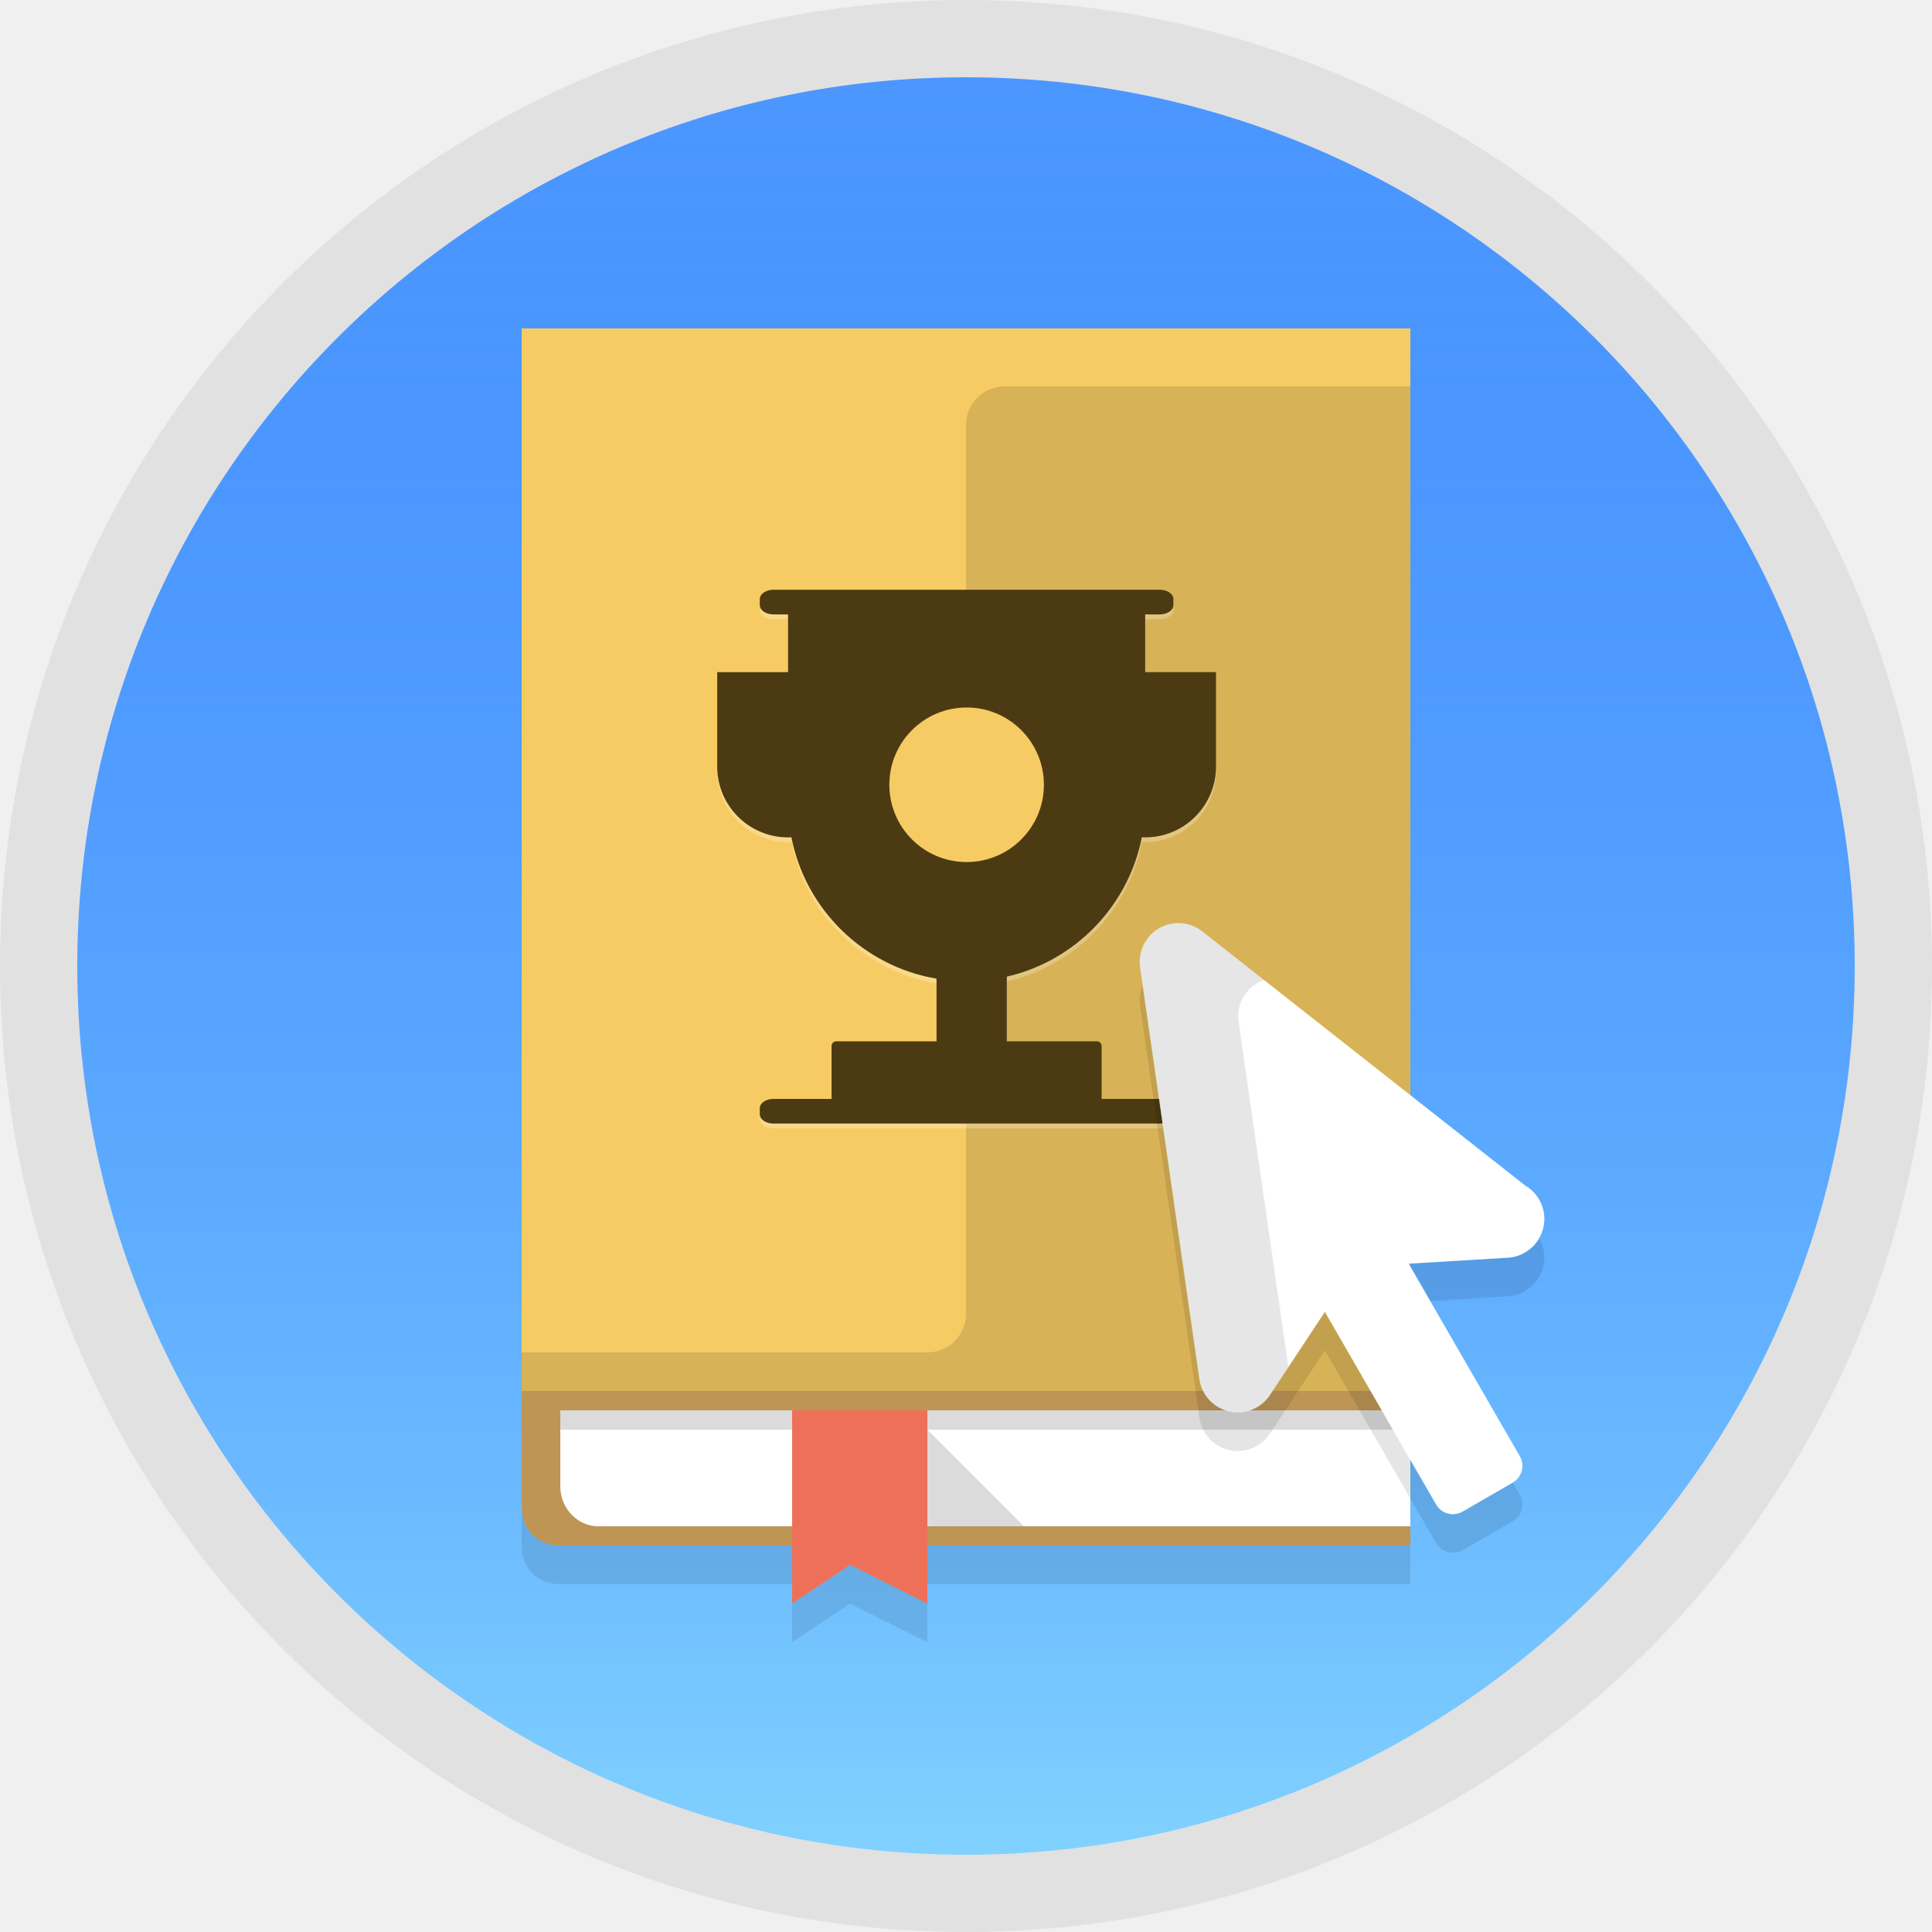
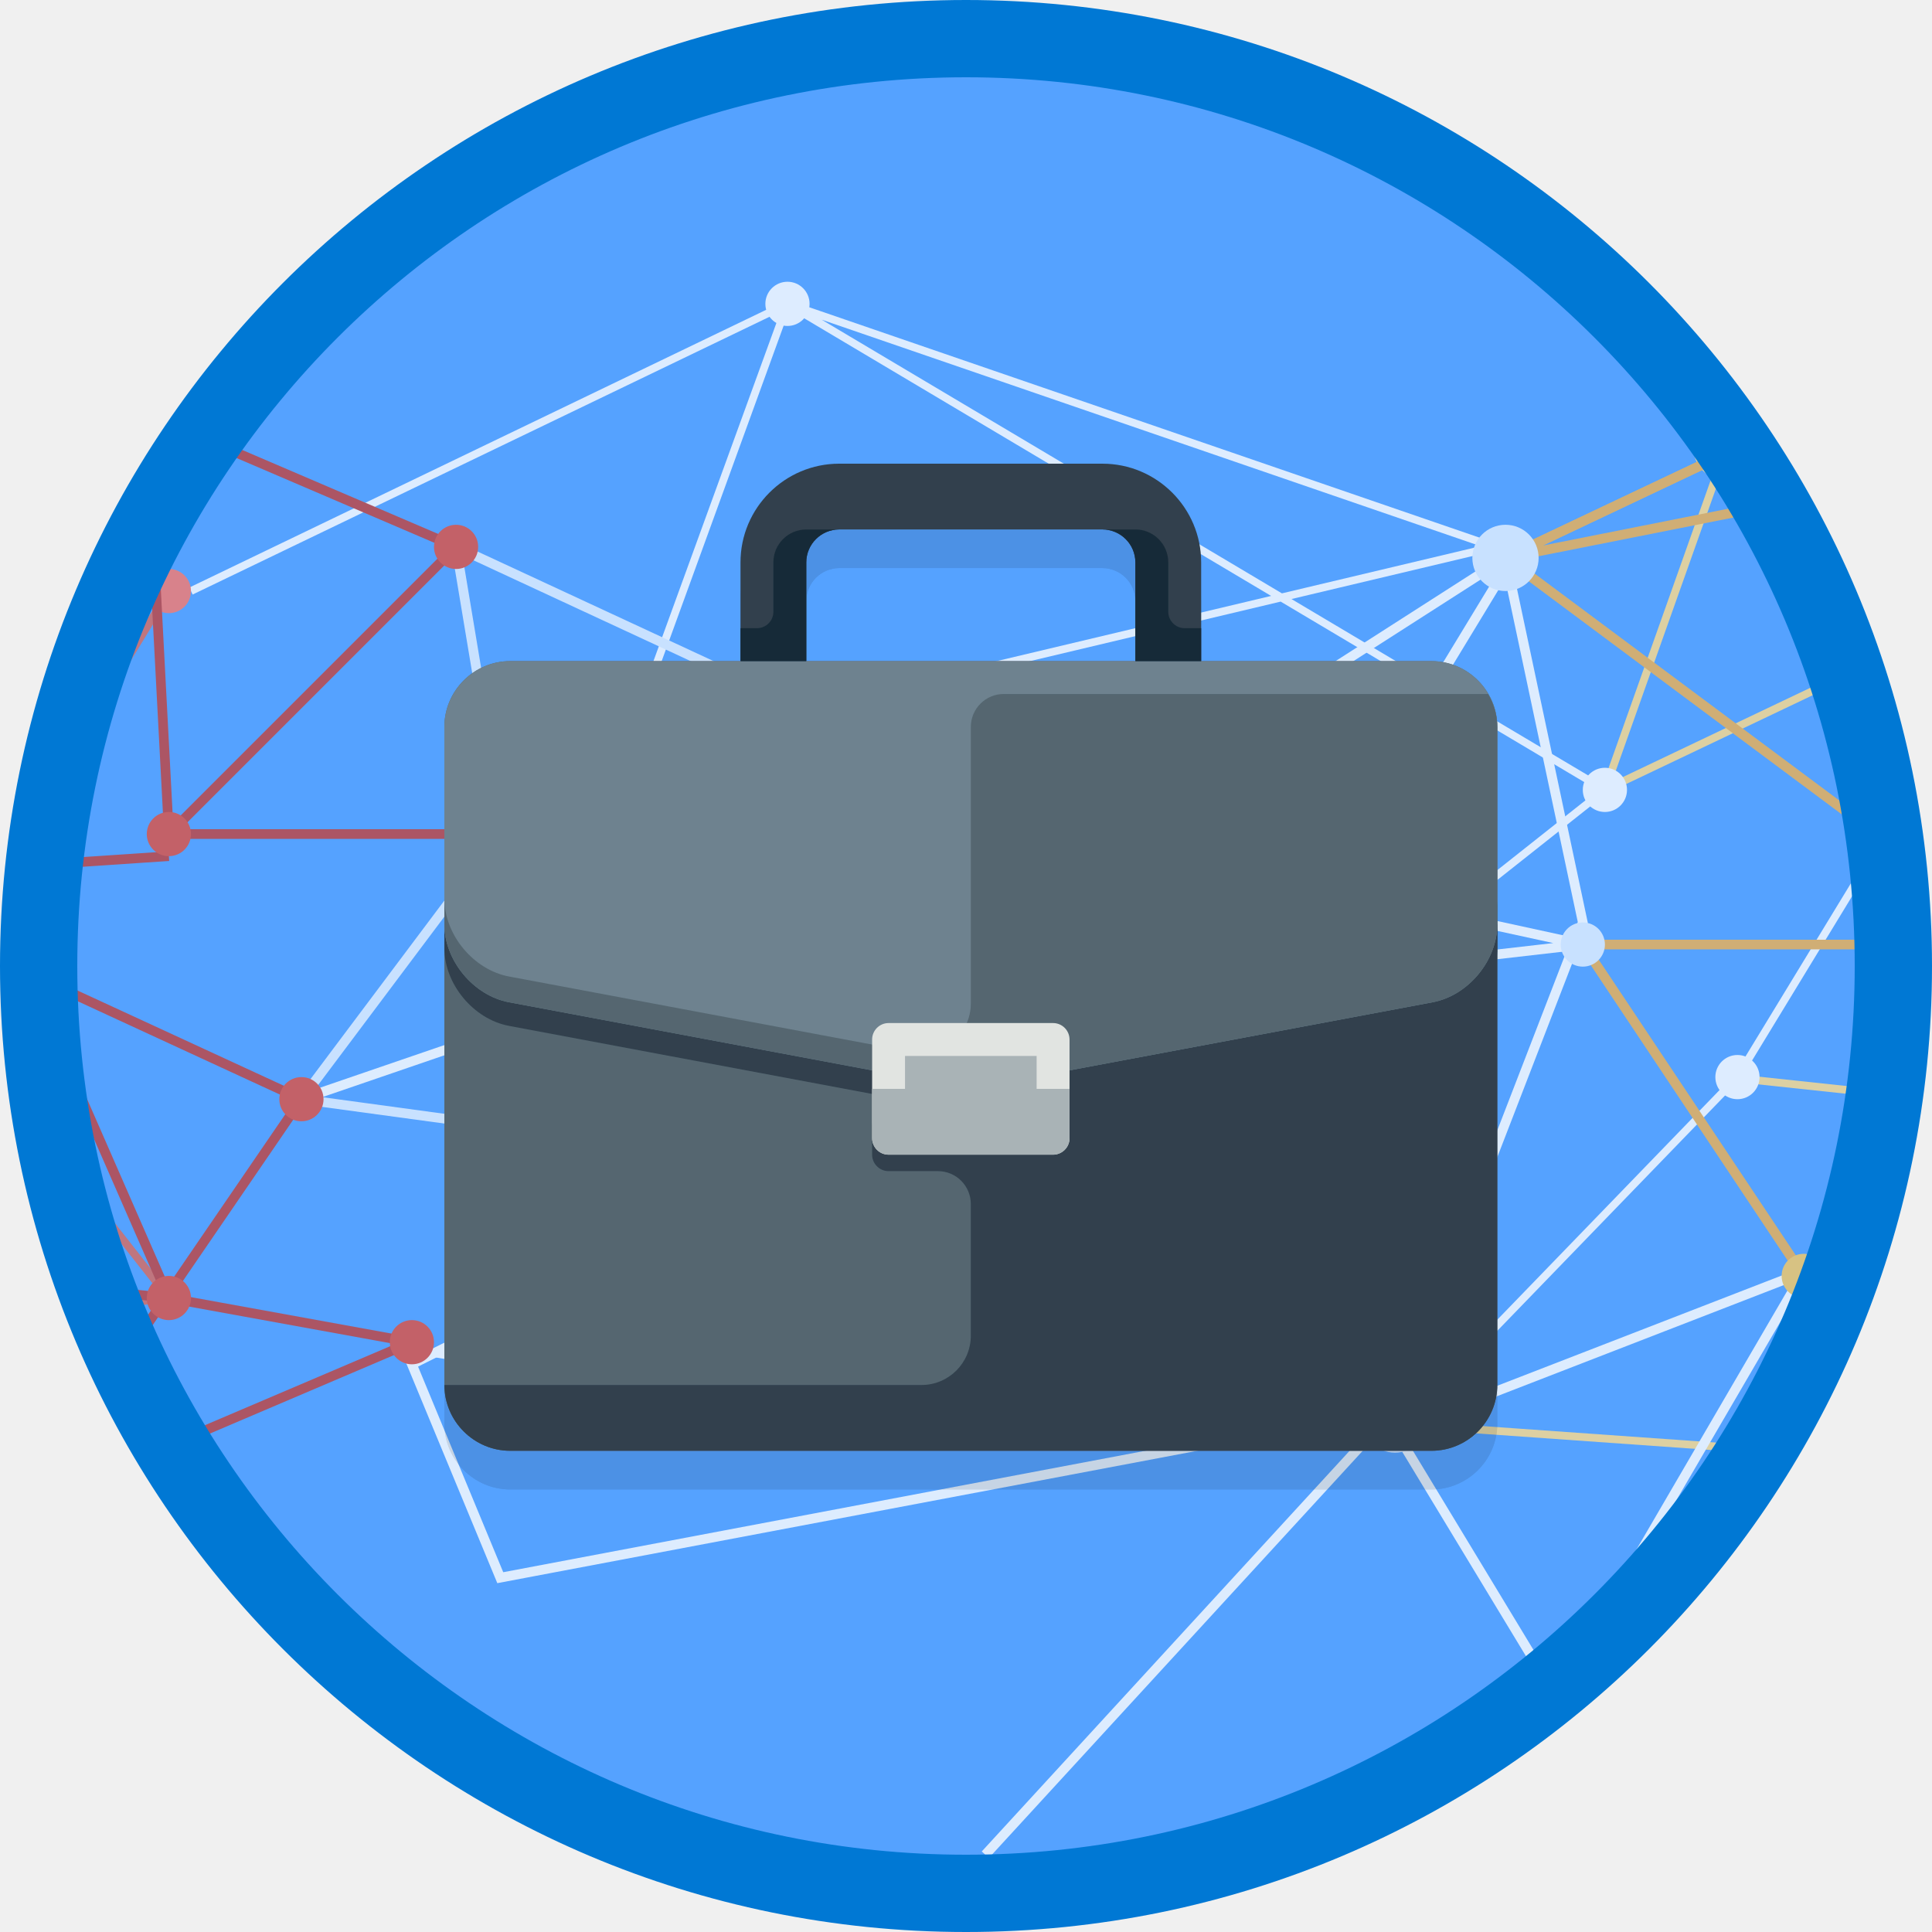
<svg xmlns="http://www.w3.org/2000/svg" xmlns:xlink="http://www.w3.org/1999/xlink" width="100px" height="100px" viewBox="0 0 100 100" version="1.1">
  <defs>
-     <linearGradient x1="50%" y1="100%" x2="50%" y2="3.061617e-15%" id="linearGradient-1">
-       <stop stop-color="#FFFFFF" stop-opacity="0.738" offset="0%" />
-       <stop stop-color="#000000" stop-opacity="0.151" offset="100%" />
-     </linearGradient>
-     <rect id="path-2" x="0" y="0" width="96" height="96" rx="48" />
-     <filter x="-8.3%" y="-5.9%" width="116.7%" height="111.8%" filterUnits="objectBoundingBox" id="filter-4">
+     <rect id="path-1" x="0" y="0" width="96" height="96" rx="48" />
+     <filter x="-7.3%" y="-7.7%" width="114.5%" height="115.4%" filterUnits="objectBoundingBox" id="filter-3">
      <feOffset dx="0" dy="2" in="SourceAlpha" result="shadowOffsetOuter1" />
-       <feColorMatrix values="0 0 0 0 0   0 0 0 0 0   0 0 0 0 0  0 0 0 0.096 0" type="matrix" in="shadowOffsetOuter1" result="shadowMatrixOuter1" />
+       <feColorMatrix values="0 0 0 0 0   0 0 0 0 0   0 0 0 0 0  0 0 0 0.101 0" type="matrix" in="shadowOffsetOuter1" result="shadowMatrixOuter1" />
      <feMerge>
        <feMergeNode in="shadowMatrixOuter1" />
        <feMergeNode in="SourceGraphic" />
      </feMerge>
    </filter>
-     <path d="M3.789,1.332 L3.034,1.332 C2.643,1.332 2.326,1.116 2.326,0.849 L2.326,0.816 L2.326,0.539 C2.326,0.272 2.643,0.056 3.034,0.056 L22.511,0.056 L23.03,0.056 C23.42,0.056 23.736,0.272 23.736,0.539 L23.736,0.849 C23.736,1.116 23.42,1.332 23.03,1.332 L22.275,1.332 L22.275,4.319 L25.941,4.319 L25.941,9.208 C25.941,11.232 24.3,12.873 22.275,12.873 C22.217,12.873 22.158,12.872 22.101,12.869 C21.398,16.438 18.641,19.269 15.113,20.081 L15.113,23.428 L19.776,23.428 C19.911,23.428 20.022,23.538 20.022,23.675 L20.022,26.409 L22.511,26.409 L23.03,26.409 C23.42,26.409 23.736,26.626 23.736,26.893 L23.736,27.202 C23.736,27.47 23.42,27.686 23.03,27.686 L3.034,27.686 C2.643,27.686 2.326,27.47 2.326,27.202 L2.326,27.17 L2.326,26.893 C2.326,26.626 2.643,26.409 3.034,26.409 L6.041,26.409 L6.041,23.675 C6.041,23.538 6.152,23.428 6.288,23.428 L11.474,23.428 L11.474,20.185 C7.696,19.544 4.7,16.613 3.963,12.869 C3.905,12.872 3.847,12.873 3.789,12.873 C1.764,12.873 0.122,11.232 0.122,9.208 L0.122,4.319 L3.789,4.319 L3.789,1.332 Z" id="path-5" />
-     <filter x="-0.5%" y="-0.5%" width="101.0%" height="101.8%" filterUnits="objectBoundingBox" id="filter-6">
-       <feOffset dx="0" dy="0.25" in="SourceAlpha" result="shadowOffsetOuter1" />
-       <feColorMatrix values="0 0 0 0 1   0 0 0 0 1   0 0 0 0 1  0 0 0 0.249 0" type="matrix" in="shadowOffsetOuter1" />
-     </filter>
-     <filter x="-13.3%" y="-11.1%" width="126.7%" height="122.2%" filterUnits="objectBoundingBox" id="filter-7">
-       <feOffset dx="0" dy="2" in="SourceAlpha" result="shadowOffsetOuter1" />
-       <feColorMatrix values="0 0 0 0 0   0 0 0 0 0   0 0 0 0 0  0 0 0 0.103 0" type="matrix" in="shadowOffsetOuter1" result="shadowMatrixOuter1" />
-       <feMerge>
-         <feMergeNode in="shadowMatrixOuter1" />
-         <feMergeNode in="SourceGraphic" />
-       </feMerge>
-     </filter>
-     <path d="M24.748,24.446 L16.847,4.693 C16.544,3.934 15.807,3.436 14.99,3.436 C14.173,3.436 13.436,3.934 13.133,4.693 L5.133,24.693 C4.825,25.464 5.025,26.345 5.635,26.908 C6.248,27.471 7.141,27.595 7.884,27.225 L14.99,23.672 L22.095,27.225 C22.38,27.367 22.685,27.436 22.99,27.436 C22.997,27.435 23.004,27.435 23.009,27.436 C24.115,27.436 25.009,26.54 25.009,25.436 C25.009,25.076 24.915,24.738 24.748,24.446" id="path-8" />
-     <filter x="-12.5%" y="-10.4%" width="125.0%" height="120.8%" filterUnits="objectBoundingBox" id="filter-9">
-       <feOffset dx="3" dy="5" in="SourceAlpha" result="shadowOffsetInner1" />
-       <feComposite in="shadowOffsetInner1" in2="SourceAlpha" operator="arithmetic" k2="-1" k3="1" result="shadowInnerInner1" />
-       <feColorMatrix values="0 0 0 0 0   0 0 0 0 0   0 0 0 0 0  0 0 0 0.098 0" type="matrix" in="shadowInnerInner1" />
-     </filter>
  </defs>
  <g id="Badges" stroke="none" stroke-width="1" fill="none" fill-rule="evenodd">
-     <g id="Special-Badges" transform="translate(-50, -860)">
-       <g id="Special-Badges/generic-badge" transform="translate(50, 860)">
+     <g id="Define-an-AI-strategy-to-create-business-value" transform="translate(-50, -460)">
+       <g id="Define-an-AI-strategy-to-create-business-value/tranform-business-processes-in-financial-services-with-ai" transform="translate(50, 460)">
        <g id="Mask" transform="translate(2, 2)">
-           <mask id="mask-3" fill="white">
-             <use xlink:href="#path-2" />
+           <mask id="mask-2" fill="white">
+             <use xlink:href="#path-1" />
          </mask>
-           <g id="BG">
-             <use fill="#55A2FF" xlink:href="#path-2" />
-             <use fill-opacity="0.75" fill="url(#linearGradient-1)" style="mix-blend-mode: overlay;" xlink:href="#path-2" />
-           </g>
-           <g id="Book-1" filter="url(#filter-4)" mask="url(#mask-3)">
-             <g transform="translate(24, 14)" id="Book">
-               <g transform="translate(0.167481, 0.387536)">
-                 <path d="M0.833,55.612 L0.833,61.612 C0.84,62.807 1.671,63.615 2.833,63.612 L46.833,63.612 L46.833,55.612 L0.833,55.612 Z" id="Shape" fill="#BE9555" fill-rule="nonzero" />
-                 <path d="M2.833,56.612 L2.833,60.612 C2.867,61.718 3.753,62.615 4.788,62.612 L46.833,62.612 L46.833,56.612 L2.833,56.612 Z" id="Shape" fill="#FFFFFF" fill-rule="nonzero" />
-                 <polygon id="Shape" fill="#4F4D52" fill-rule="nonzero" opacity="0.2" points="2.833 56.612 2.833 57.612 46.833 57.612 46.833 56.612" />
-                 <polygon id="Shape" fill="#4F4D52" fill-rule="nonzero" opacity="0.2" points="20.833 56.612 26.833 62.612 20.833 62.612" />
-                 <polygon id="Shape" fill="#EF6F59" fill-rule="nonzero" points="21.833 66.612 17.833 64.612 14.833 66.612 14.833 56.612 21.833 56.612" />
-                 <polygon id="Shape" fill="#F7CB64" fill-rule="nonzero" points="46.833 55.612 0.833 55.612 0.833 0.612 46.833 0.612" />
-                 <path d="M23.833,51.612 C23.833,52.716 22.938,53.612 21.833,53.612 L0.833,53.612 L0.833,55.612 L46.833,55.612 L46.833,3.612 L25.833,3.612 C24.727,3.612 23.833,4.507 23.833,5.612 L23.833,51.612 Z" id="Fill-361" fill-opacity="0.127" fill="#000000" />
+           <use id="BG" fill="#55A2FF" xlink:href="#path-1" />
+           <g id="AI---network" opacity="0.8" mask="url(#mask-2)">
+             <g transform="translate(-39, -8)">
+               <g id="yellow-under" stroke="none" stroke-width="1" fill="none" fill-rule="evenodd" transform="translate(110.0637, 0)">
+                 <circle id="Oval" fill="#F9D788" cx="16.295" cy="29.16" r="1.715" />
+                 <circle id="Oval" fill="#F9D788" cx="20.297" cy="81.19" r="1.144" />
+                 <polyline id="Path-184" stroke="#FFDC8B" stroke-width="0.4" points="14.58 86.907 20.297 81.19 2.25347004e-15 79.754" />
+                 <polyline id="Path-185" stroke="#FFDC8B" stroke-width="0.4" points="50.029 85.764 59.177 66.324 16.295 61.75" />
+                 <polyline id="Path-187" stroke="#FFDC8B" stroke-width="0.4" points="15.723 28.588 22.584 1.144 32.876 35.449 16.295 29.16 10.006 46.884 34.02 35.449" />
+                 <path d="M108.887,24.014 L22.584,1.144" id="Path-188" stroke="#FFDC8B" stroke-width="0.4" />
+                 <polyline id="Path-191" stroke="#FFDC8B" stroke-width="0.4" points="50.601 85.764 21.441 81.19 59.177 66.324" />
              </g>
+               <g id="green-under" stroke="none" stroke-width="1" fill="none" fill-rule="evenodd" transform="translate(46.88426, 20.58333)">
+                 <polyline id="Path-181" stroke="#FFFFFF" stroke-width="0.4" points="0 16.009 30.875 1.144 73.185 26.301 45.741 48.028 37.164 37.736 45.741 28.588 21.727 24.586 67.468 13.722 30.875 1.144 21.727 26.301" />
+                 <polyline id="Path-182" stroke="#FFFFFF" stroke-width="0.4" points="12.579 55.461 32.019 58.696 45.741 48.028" />
+                 <polyline id="Path-183" stroke="#FFFFFF" stroke-width="0.4" points="62.894 58.891 80.046 41.167 96.056 14.866" />
+                 <circle id="Oval" fill="#A1D978" cx="21.727" cy="25.157" r="1.144" />
+                 <circle id="Oval" fill="#A1D978" cx="45.741" cy="48.028" r="1.144" />
+                 <circle id="Oval" fill="#FFFFFF" cx="64.609" cy="33.734" r="1.715" />
+                 <circle id="Oval" fill="#FFFFFF" cx="73.185" cy="26.301" r="1.144" />
+                 <circle id="Oval" fill="#FFFFFF" cx="80.046" cy="41.167" r="1.144" />
+                 <circle id="Oval" fill="#FFFFFF" cx="32.019" cy="58.319" r="1.144" />
+                 <circle id="Oval" fill="#FFFFFF" cx="30.875" cy="1.144" r="1.144" />
+               </g>
+               <g id="red-under-" stroke="none" stroke-width="1" fill="none" fill-rule="evenodd" transform="translate(0, 18.2963)">
+                 <polyline id="Path-177" stroke="#D96B5F" stroke-width="0.4" points="0 53.551 16.581 57.748 2.287 34.306 33.203 38.722 33.162 38.88 45.741 18.296 0 1.123" />
+                 <polyline id="Path-180" stroke="#D96B5F" stroke-width="0.4" points="16.581 57.176 33.162 38.88 45.741 54.889 16.581 58.319" />
+                 <circle id="Oval" fill="#F97B6E" cx="45.741" cy="18.296" r="1.144" />
+               </g>
+               <polyline id="Path-151" stroke="#C2423D" stroke-width="0.5" fill="none" points="24.014 70.898 37.736 56.032 28.588 51.458 22.87 41.167 44.597 27.444 45.741 49.171" />
+               <polygon id="Path-152" stroke="#C2423D" stroke-width="0.5" fill="none" points="37.736 84.62 52.602 62.894 37.736 56.032 24.014 70.898" />
+               <polyline id="Path-153" stroke="#C2423D" stroke-width="0.5" fill="none" points="29.731 87.661 58.319 75.472 45.741 73.185 24.014 70.898 38.308 56.032" />
+               <path d="M37.736,54.889 L45.741,73.185" id="Path-154" stroke="#C2423D" stroke-width="0.5" fill="none" />
+               <path d="M28.588,51.458 L44.597,27.444" id="Path-155" stroke="#C2423D" stroke-width="0.5" fill="none" />
+               <path d="M45.741,50.315 L28.588,51.458" id="Path-156" stroke="#C2423D" stroke-width="0.5" fill="none" />
+               <path d="M60.606,34.306 L44.597,27.444" id="Path-158" stroke="#C2423D" stroke-width="0.5" fill="none" />
+               <polyline id="Path-159" stroke="#C2423D" stroke-width="0.5" fill="none" points="60.606 34.306 45.741 49.171 62.894 49.171" />
+               <polygon id="Path-160" stroke="#E5F1FF" stroke-width="0.5" fill="none" points="92.625 49.171 60.606 34.306 62.894 48.028" />
+               <polygon id="Path-161" stroke="#E5F1FF" stroke-width="0.5" fill="none" points="52.602 62.894 62.894 49.171 84.049 58.891 77.759 66.324" />
+               <polyline id="Path-162" stroke="#FFFFFE" stroke-width="0.5" fill="none" points="52.602 62.894 92.625 49.171 114.924 34.877 118.926 53.745 109.206 78.903 84.049 58.891 77.759 66.324" />
+               <polygon id="Path-163" stroke="#FFFFFE" stroke-width="0.5" fill="none" points="88 102 109.206 78.903 62.894 87.661 58.319 76.616 78.903 66.324 109.206 78.903" />
+               <polygon id="Path-164" stroke="#FFFFFE" stroke-width="0.5" fill="none" points="118.926 54.889 84.049 58.891 92.625 49.171" />
+               <path d="M114.924,35.449 L105.204,51.458" id="Path-165" stroke="#FFFFFE" stroke-width="0.5" fill="none" />
+               <polyline id="Path-166" stroke="#EFB252" stroke-width="0.5" fill="none" points="147.514 19.44 114.924 34.877 141.796 54.889 160.664 26.301" />
+               <polygon id="Path-167" stroke="#EFB252" stroke-width="0.5" fill="none" points="147.514 19.44 160.95 25.729 114.924 34.877 143.83 21.185" />
+               <polygon id="Path-168" stroke="#EFB252" stroke-width="0.5" fill="none" points="118.926 54.889 141.796 54.889 130.361 72.042" />
+               <polyline id="Path-169" stroke="#FFFFFE" stroke-width="0.5" fill="none" points="126.931 99.492 116.639 92.323 109.206 80.046 130.361 71.847 120.212 89.253 140.653 87.661" />
+               <polyline id="Path-170" stroke="#EFB252" stroke-width="0.5" fill="none" points="189.824 51.458 130.361 72.042 141.796 87.661" />
+               <circle id="Oval" stroke="none" fill="#DF5142" fill-rule="evenodd" cx="37.736" cy="56.032" r="1.144" />
+               <circle id="Oval" stroke="none" fill="#DF5142" fill-rule="evenodd" cx="45.741" cy="49.171" r="1.144" />
+               <circle id="Oval" stroke="none" fill="#DF5142" fill-rule="evenodd" cx="44.597" cy="27.444" r="1.144" />
+               <circle id="Oval" stroke="none" fill="#DF5142" fill-rule="evenodd" cx="45.741" cy="73.185" r="1.144" />
+               <circle id="Oval" stroke="none" fill="#DF5142" fill-rule="evenodd" cx="52.602" cy="62.894" r="1.144" />
+               <circle id="Oval" stroke="none" fill="#DF5142" fill-rule="evenodd" cx="60.606" cy="34.306" r="1.144" />
+               <circle id="Oval" stroke="none" fill="#DF5142" fill-rule="evenodd" cx="62.894" cy="48.028" r="2.287" />
+               <circle id="Oval" stroke="none" fill="#87BF5F" fill-rule="evenodd" cx="77.759" cy="66.324" r="1.144" />
+               <circle id="Oval" stroke="none" fill="#DF5142" fill-rule="evenodd" cx="37.736" cy="84.62" r="1.144" />
+               <circle id="Oval" stroke="none" fill="#DF5142" fill-rule="evenodd" cx="58.319" cy="75.472" r="1.144" />
+               <circle id="Oval" stroke="none" fill="#87BF5F" fill-rule="evenodd" cx="84.049" cy="58.891" r="1.715" />
+               <circle id="Oval" stroke="none" fill="#87BF5F" fill-rule="evenodd" cx="92.625" cy="49.171" r="1.144" />
+               <circle id="Oval" stroke="none" fill="#E5F1FF" fill-rule="evenodd" cx="105.204" cy="51.458" r="1.144" />
+               <circle id="Oval" stroke="none" fill="#E5F1FF" fill-rule="evenodd" cx="118.926" cy="54.889" r="1.144" />
+               <circle id="Oval" stroke="none" fill="#E5F1FF" fill-rule="evenodd" cx="109.206" cy="79.475" r="1.715" />
+               <circle id="Oval" stroke="none" fill="#F7CB64" fill-rule="evenodd" cx="130.361" cy="72.042" r="1.144" />
+               <circle id="Oval" stroke="none" fill="#E5F1FF" fill-rule="evenodd" cx="114.924" cy="34.877" r="1.715" />
            </g>
          </g>
-           <g id="Trophey" mask="url(#mask-3)">
-             <g transform="translate(35, 28.46969)">
-               <g id="Combined-Shape" fill="none">
-                 <use fill="black" fill-opacity="1" filter="url(#filter-6)" xlink:href="#path-5" />
-                 <use fill="#4C3B12" fill-rule="evenodd" xlink:href="#path-5" />
-               </g>
-               <circle id="Oval" fill="#F7CB64" fill-rule="evenodd" cx="13.032" cy="10.15" r="4" />
-             </g>
-           </g>
-           <g id="Group-8" filter="url(#filter-7)" mask="url(#mask-3)">
-             <g transform="translate(49, 41)">
-               <rect id="Rectangle" fill="#FFFFFF" fill-rule="evenodd" transform="translate(20, 24.09644) rotate(-30) translate(-20, -24.09644) " x="17.5" y="12.096" width="5" height="24" rx="1" />
-               <g id="Fill-188" fill="none" transform="translate(15, 15.43619) rotate(-30) translate(-15, -15.43619) ">
-                 <use fill="#FFFFFF" fill-rule="evenodd" xlink:href="#path-8" />
-                 <use fill="black" fill-opacity="1" filter="url(#filter-9)" xlink:href="#path-8" />
-               </g>
+           <g id="Group-13" filter="url(#filter-3)" mask="url(#mask-2)">
+             <g transform="translate(21, 22)">
+               <path d="M54.5,47.688 C54.5,49.561 52.967,51.094 51.094,51.094 L3.406,51.094 C1.533,51.094 0,49.561 0,47.688 L0,13.625 C0,11.752 1.533,10.219 3.406,10.219 L51.094,10.219 C52.967,10.219 54.5,11.752 54.5,13.625 L54.5,47.688" id="Fill-612" fill="#546670" />
+               <path d="M27.25,31.508 L27.25,34.914 L22.992,34.914 C22.524,34.914 22.141,34.531 22.141,34.062 L22.141,35.766 C22.141,36.234 22.524,36.617 22.992,36.617 L25.547,36.617 C26.488,36.617 27.25,37.379 27.25,38.32 L27.25,45.133 C27.25,46.544 26.106,47.688 24.695,47.688 L0,47.688 C0,49.561 1.533,51.094 3.406,51.094 L51.094,51.094 C52.967,51.094 54.5,49.561 54.5,47.688 L54.5,23.844 L27.25,31.508" id="Fill-613" fill="#30404D" />
+               <path d="M51.152,26.544 L30.598,30.397 C28.756,30.743 25.743,30.743 23.902,30.397 L3.348,26.544 C1.506,26.199 0,24.384 0,22.51 L0,25.065 C0,26.938 1.506,28.754 3.348,29.099 L23.902,32.952 C25.743,33.298 28.756,33.298 30.598,32.952 L51.152,29.099 C52.993,28.754 54.5,26.938 54.5,25.065 L54.5,22.51 C54.5,24.384 52.993,26.199 51.152,26.544" id="Fill-614" fill="#30404D" />
+               <path d="M54.5,23.844 C54.5,25.717 52.993,27.533 51.152,27.878 L30.598,31.732 C28.756,32.077 25.743,32.077 23.902,31.732 L3.348,27.878 C1.506,27.533 0,25.717 0,23.844 L0,13.625 C0,11.752 1.533,10.219 3.406,10.219 L51.094,10.219 C52.967,10.219 54.5,11.752 54.5,13.625 L54.5,23.844" id="Fill-615" fill="#6E828F" />
+               <path d="M39.172,10.219 L35.766,10.219 L35.766,5.109 C35.766,4.17 35.002,3.406 34.062,3.406 L20.438,3.406 C19.497,3.406 18.734,4.17 18.734,5.109 L18.734,10.219 L15.328,10.219 L15.328,5.109 C15.328,2.292 17.62,0 20.438,0 L34.062,0 C36.88,0 39.172,2.292 39.172,5.109 L39.172,10.219" id="Fill-616" fill="#30404D" />
+               <path d="M18.734,3.406 C17.793,3.406 17.031,4.168 17.031,5.109 L17.031,7.664 C17.031,8.134 16.65,8.516 16.18,8.516 L15.328,8.516 L15.328,10.219 L18.734,10.219 L18.734,5.109 C18.734,4.17 19.498,3.406 20.438,3.406 L18.734,3.406" id="Fill-617" fill="#182A37" />
+               <path d="M35.766,3.406 C36.707,3.406 37.469,4.168 37.469,5.109 L37.469,7.664 C37.469,8.134 37.85,8.516 38.32,8.516 L39.172,8.516 L39.172,10.219 L35.766,10.219 L35.766,5.109 C35.766,4.17 35.002,3.406 34.062,3.406 L35.766,3.406" id="Fill-618" fill="#182A37" />
+               <path d="M27.25,13.625 L27.25,27.939 C27.25,29.514 25.837,30.696 24.279,30.461 C24.149,30.441 24.023,30.42 23.902,30.397 L3.348,26.544 C1.506,26.198 0,24.383 0,22.509 L0,23.844 C0,25.717 1.506,27.533 3.348,27.878 L23.902,31.732 C24.822,31.904 26.037,31.991 27.25,31.991 C28.463,31.991 29.678,31.904 30.598,31.732 L51.152,27.878 C52.994,27.533 54.5,25.717 54.5,23.844 L54.5,13.625 C54.5,13.003 54.319,12.425 54.024,11.922 L28.953,11.922 C28.012,11.922 27.25,12.684 27.25,13.625" id="Fill-619" fill="#546670" />
+               <path d="M32.359,34.914 C32.359,35.382 31.976,35.766 31.508,35.766 L22.992,35.766 C22.524,35.766 22.141,35.382 22.141,34.914 L22.141,29.805 C22.141,29.336 22.524,28.953 22.992,28.953 L31.508,28.953 C31.976,28.953 32.359,29.336 32.359,29.805 L32.359,34.914" id="Fill-620" fill="#E1E4E1" />
+               <polygon id="Fill-621" fill="#A9B3B6" points="23.844 34.062 30.656 34.062 30.656 30.656 23.844 30.656" />
+               <path d="M22.141,32.359 L22.141,34.914 C22.141,35.382 22.524,35.766 22.992,35.766 L31.508,35.766 C31.976,35.766 32.359,35.382 32.359,34.914 L32.359,32.359 L22.141,32.359" id="Fill-622" fill="#A9B3B6" />
            </g>
          </g>
        </g>
-         <rect id="Azure-Border" stroke="#E1E1E1" stroke-width="4" x="2" y="2" width="96" height="96" rx="48" />
+         <g id="Azure-Border" stroke="#0078D4" stroke-width="4">
+           <rect x="2" y="2" width="96" height="96" rx="48" />
+         </g>
      </g>
    </g>
  </g>
</svg>
